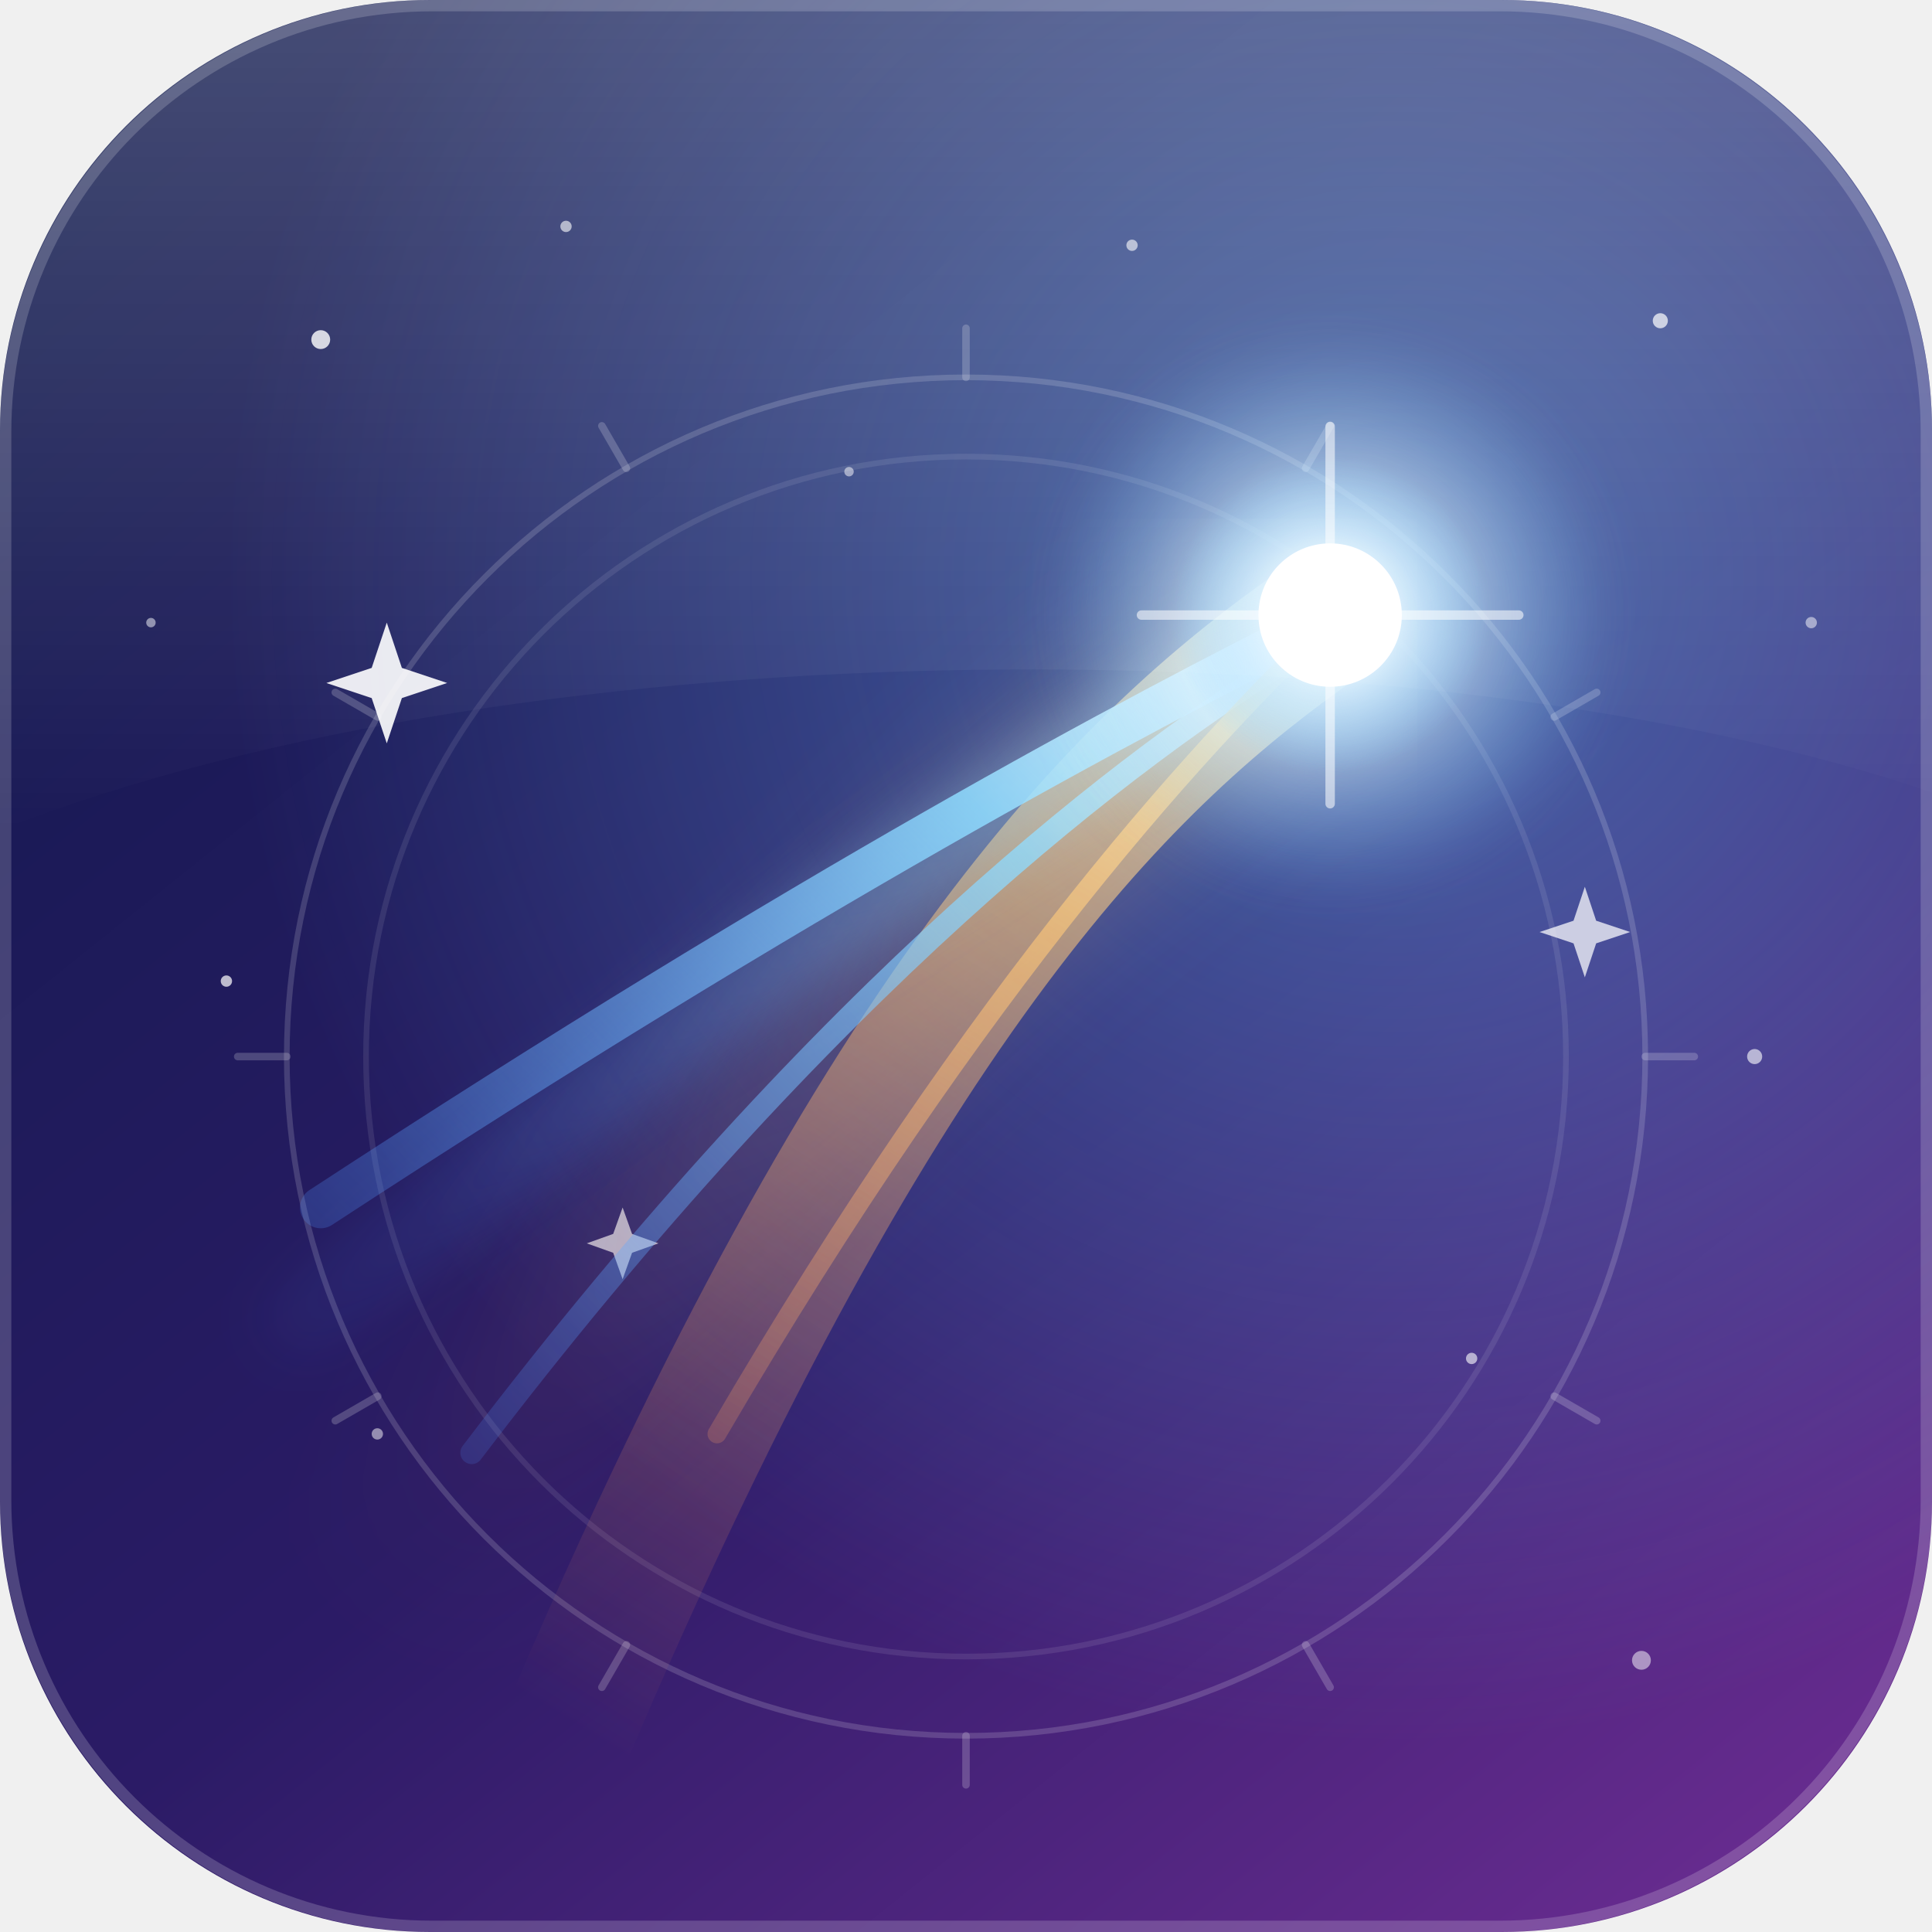
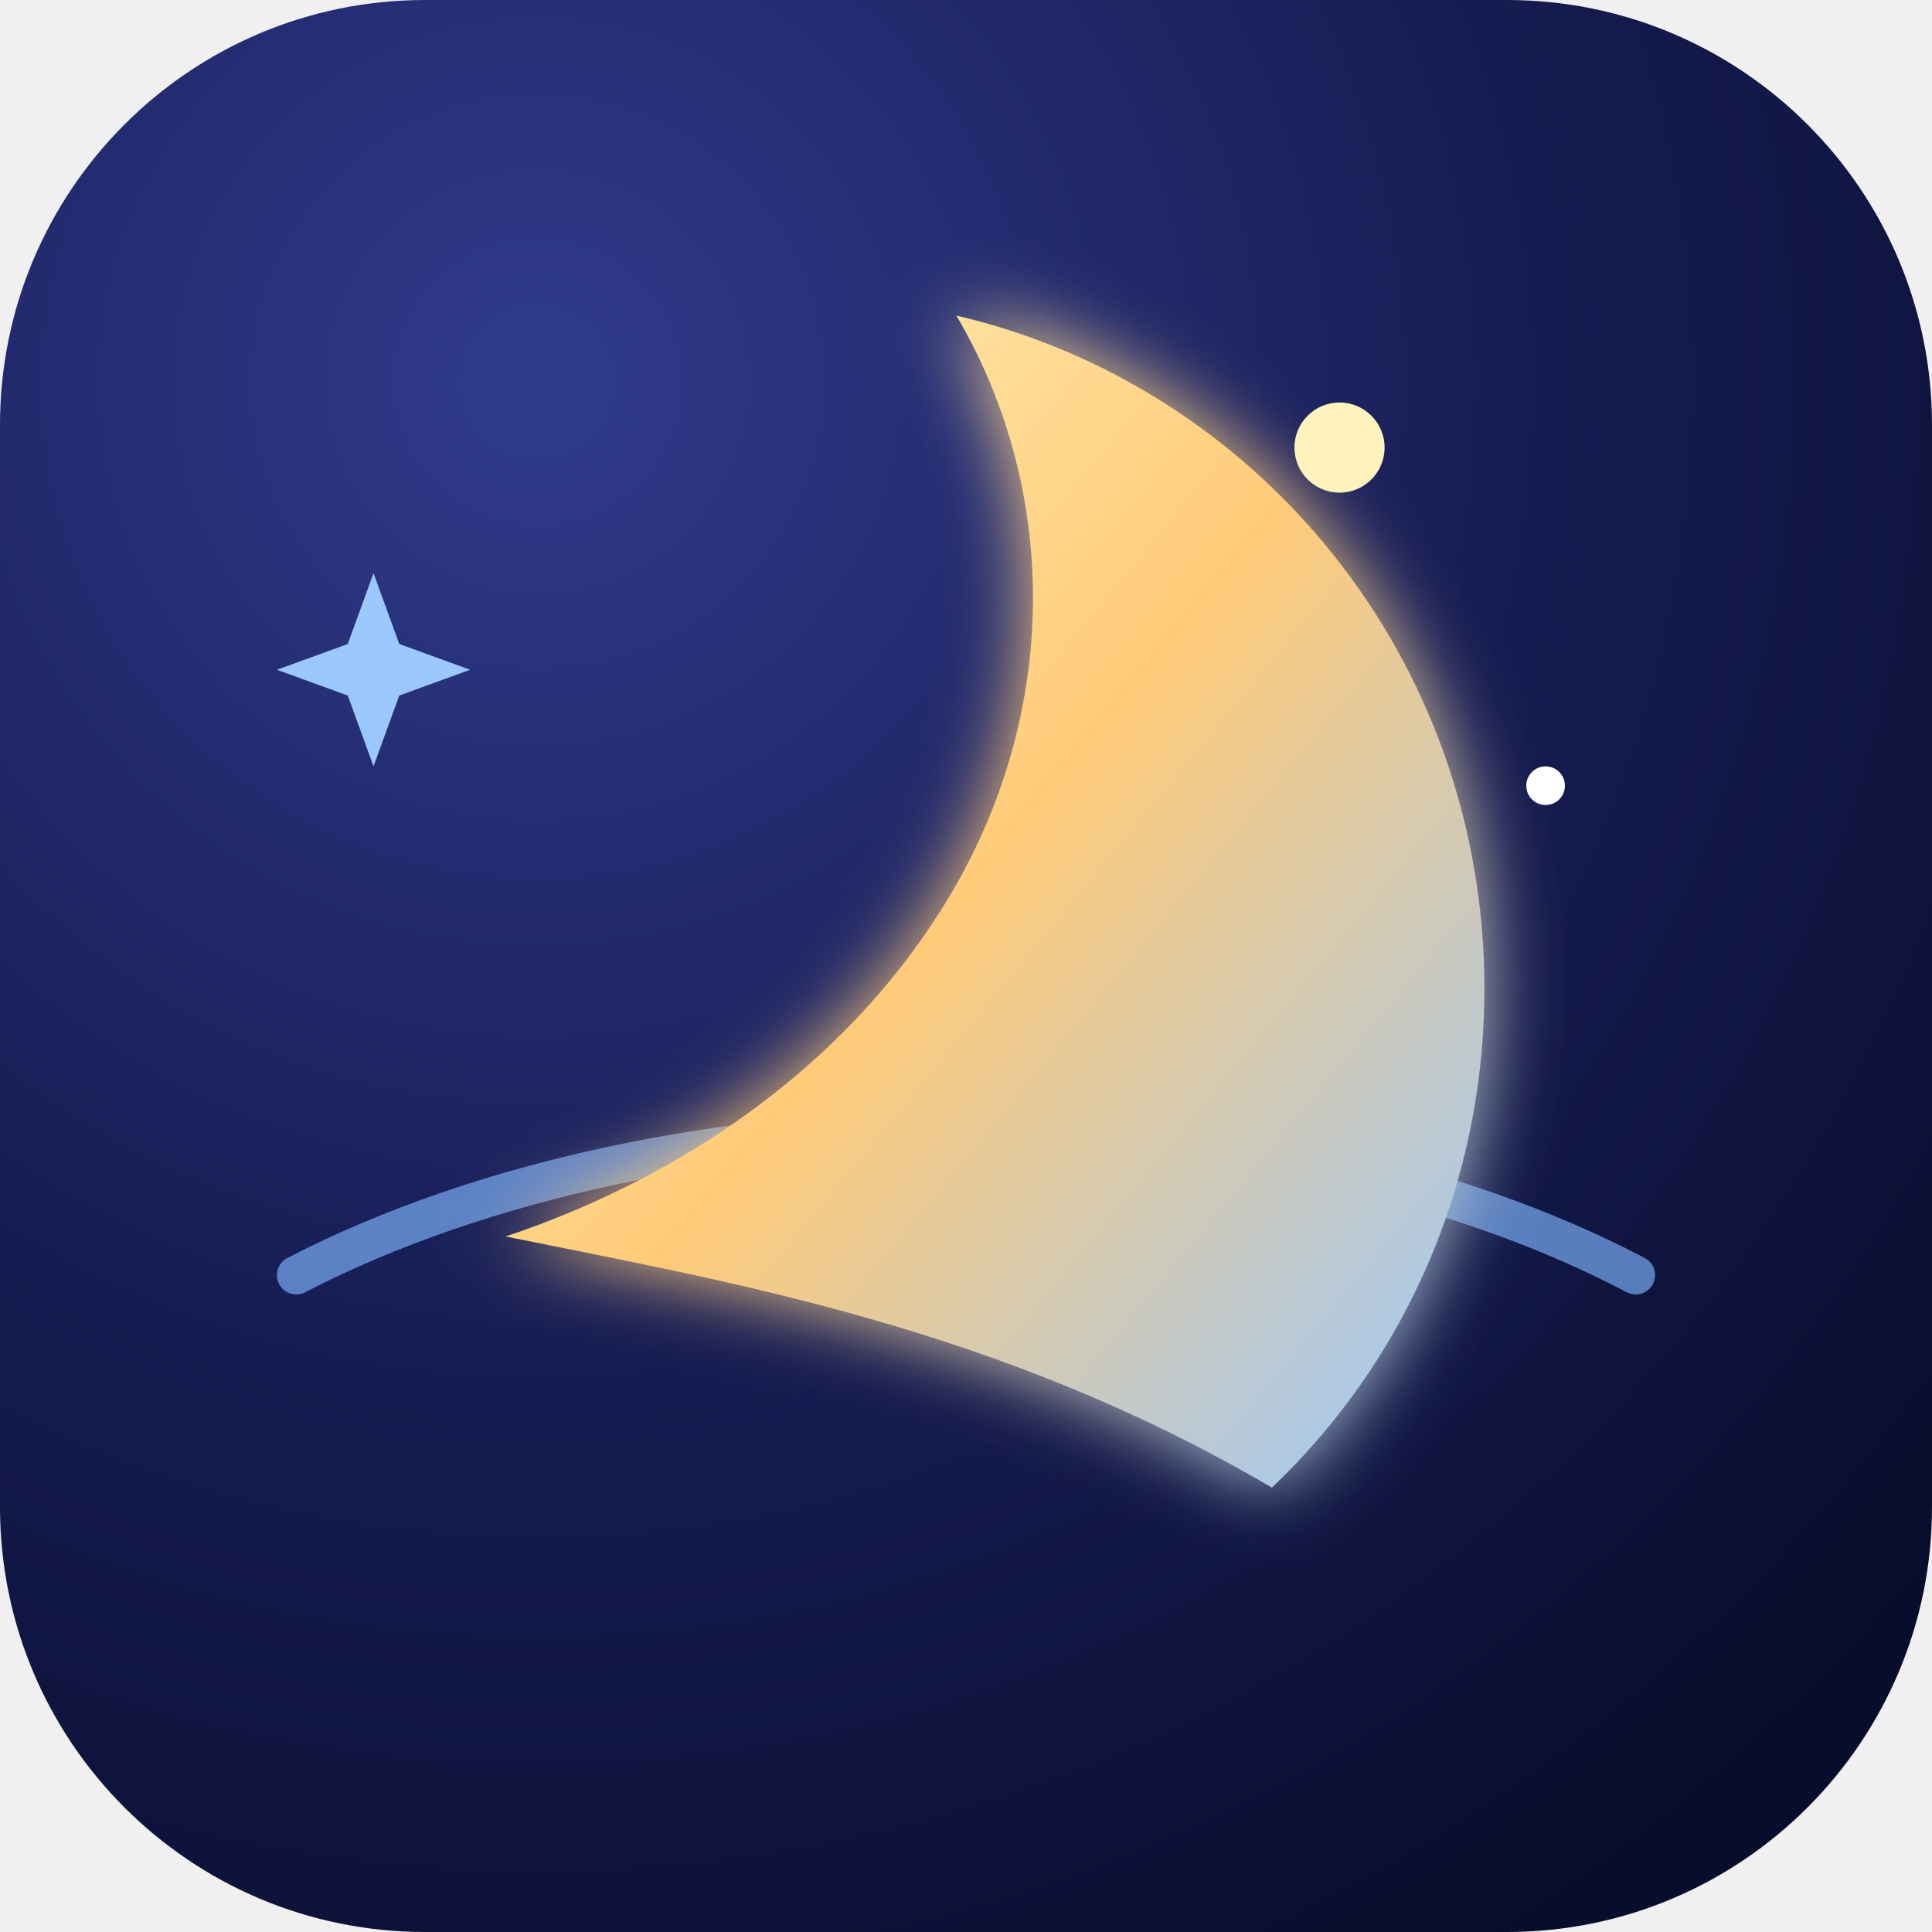
- <svg xmlns="http://www.w3.org/2000/svg" viewBox="0 0 1024 1024" width="1024" height="1024">
+ <svg xmlns="http://www.w3.org/2000/svg" viewBox="0 0 600 600" role="img" aria-labelledby="title desc">
  <defs>
-     <linearGradient id="bg" x1="0.1" y1="0" x2="0.9" y2="1">
-       <stop offset="0" stop-color="#101a4d" />
-       <stop offset="0.55" stop-color="#2b1b66" />
-       <stop offset="1" stop-color="#6a2c91" />
+     <radialGradient id="bg" cx="28%" cy="20%" r="95%">
+       <stop offset="0" stop-color="#303b8d" />
+       <stop offset=".52" stop-color="#171d54" />
+       <stop offset="1" stop-color="#080d2b" />
+     </radialGradient>
+     <linearGradient id="arc" x1="0" y1="0" x2="1" y2="1">
+       <stop stop-color="#fff3bd" />
+       <stop offset=".48" stop-color="#ffcb79" />
+       <stop offset="1" stop-color="#9ac8ff" />
    </linearGradient>
-     <radialGradient id="glowBg" cx="0.72" cy="0.3" r="0.6">
-       <stop offset="0" stop-color="#6fc3ff" stop-opacity="0.45" />
-       <stop offset="1" stop-color="#6fc3ff" stop-opacity="0" />
-     </radialGradient>
-     <radialGradient id="nuc" cx="0.5" cy="0.5" r="0.5">
-       <stop offset="0" stop-color="#ffffff" />
-       <stop offset="0.35" stop-color="#e8f6ff" />
-       <stop offset="1" stop-color="#7fd0ff" stop-opacity="0" />
-     </radialGradient>
-     <linearGradient id="ion" gradientUnits="userSpaceOnUse" x1="690" y1="340" x2="170" y2="860">
-       <stop offset="0" stop-color="#ffffff" stop-opacity="0.95" />
-       <stop offset="0.25" stop-color="#8fdcff" stop-opacity="0.85" />
-       <stop offset="1" stop-color="#3a7bff" stop-opacity="0" />
-     </linearGradient>
-     <linearGradient id="dust" gradientUnits="userSpaceOnUse" x1="700" y1="330" x2="330" y2="930">
-       <stop offset="0" stop-color="#fff3c9" stop-opacity="0.9" />
-       <stop offset="0.3" stop-color="#ffc979" stop-opacity="0.7" />
-       <stop offset="1" stop-color="#ff8a5c" stop-opacity="0" />
-     </linearGradient>
-     <linearGradient id="gloss" x1="0" y1="0" x2="0" y2="1">
-       <stop offset="0" stop-color="#ffffff" stop-opacity="0.22" />
-       <stop offset="1" stop-color="#ffffff" stop-opacity="0" />
-     </linearGradient>
-     <filter id="blur6">
-       <feGaussianBlur stdDeviation="6" />
+     <filter id="glow">
+       <feGaussianBlur stdDeviation="12" result="b" />
+       <feMerge>
+         <feMergeNode in="b" />
+         <feMergeNode in="SourceGraphic" />
+       </feMerge>
    </filter>
-     <filter id="blur14">
-       <feGaussianBlur stdDeviation="14" />
-     </filter>
-     <filter id="blur30">
-       <feGaussianBlur stdDeviation="30" />
-     </filter>
-     <clipPath id="tile">
-       <rect width="1024" height="1024" rx="228" />
-     </clipPath>
  </defs>
-   <g clip-path="url(#tile)">
-     <rect width="1024" height="1024" fill="url(#bg)" />
-     <rect width="1024" height="1024" fill="url(#glowBg)" />
-     <g fill="none" stroke="#ffffff" stroke-opacity="0.16" stroke-width="3">
-       <circle cx="512" cy="560" r="360" />
-       <circle cx="512" cy="560" r="318" stroke-opacity="0.09" />
-     </g>
-     <g stroke="#ffffff" stroke-opacity="0.2" stroke-width="4" stroke-linecap="round">
-       <g transform="translate(512 560)">
-         <path d="M0 -360v-26" transform="rotate(0)" />
-         <path d="M0 -360v-26" transform="rotate(30)" />
-         <path d="M0 -360v-26" transform="rotate(60)" />
-         <path d="M0 -360v-26" transform="rotate(90)" />
-         <path d="M0 -360v-26" transform="rotate(120)" />
-         <path d="M0 -360v-26" transform="rotate(150)" />
-         <path d="M0 -360v-26" transform="rotate(180)" />
-         <path d="M0 -360v-26" transform="rotate(210)" />
-         <path d="M0 -360v-26" transform="rotate(240)" />
-         <path d="M0 -360v-26" transform="rotate(270)" />
-         <path d="M0 -360v-26" transform="rotate(300)" />
-         <path d="M0 -360v-26" transform="rotate(330)" />
-       </g>
-     </g>
-     <g fill="#ffffff">
-       <circle cx="170" cy="180" r="5" opacity="0.8" />
-       <circle cx="300" cy="120" r="3" opacity="0.6" />
-       <circle cx="880" cy="170" r="4" opacity="0.7" />
-       <circle cx="930" cy="560" r="4" opacity="0.6" />
-       <circle cx="120" cy="520" r="3" opacity="0.7" />
-       <circle cx="870" cy="880" r="5" opacity="0.5" />
-       <circle cx="600" cy="130" r="3" opacity="0.6" />
-       <circle cx="200" cy="760" r="3" opacity="0.5" />
-       <circle cx="780" cy="720" r="3" opacity="0.6" />
-       <circle cx="450" cy="250" r="2.5" opacity="0.5" />
-       <circle cx="960" cy="330" r="3" opacity="0.5" />
-       <circle cx="80" cy="330" r="2.5" opacity="0.5" />
-     </g>
-     <g fill="#ffffff" opacity="0.9">
-       <path d="M205 330l8 24 24 8-24 8-8 24-8-24-24-8 24-8z" />
-       <path d="M840 470l6 18 18 6-18 6-6 18-6-18-18-6 18-6z" opacity="0.8" />
-       <path d="M330 640l5 14 14 5-14 5-5 14-5-14-14-5 14-5z" opacity="0.7" />
-     </g>
-     <g stroke-linecap="round" fill="none">
-       <path d="M700 330 C560 410 400 560 190 880" stroke="url(#dust)" stroke-width="96" opacity="0.28" filter="url(#blur30)" />
-       <path d="M700 330 C600 400 470 520 300 920" stroke="url(#dust)" stroke-width="70" opacity="0.8" />
-       <path d="M700 330 C610 380 450 470 160 700" stroke="url(#ion)" stroke-width="44" opacity="0.35" filter="url(#blur14)" />
-       <path d="M700 330 C600 380 430 470 170 640" stroke="url(#ion)" stroke-width="22" />
-       <path d="M690 345 C600 400 440 520 250 770" stroke="url(#ion)" stroke-width="12" opacity="0.9" />
-       <path d="M715 320 C640 390 520 520 380 760" stroke="url(#dust)" stroke-width="10" opacity="0.9" />
-     </g>
-     <circle cx="705" cy="326" r="150" fill="url(#nuc)" opacity="0.7" filter="url(#blur14)" />
-     <circle cx="705" cy="326" r="84" fill="url(#nuc)" />
-     <circle cx="705" cy="326" r="38" fill="#ffffff" />
-     <path d="M705 226v200M605 326h200" stroke="#ffffff" stroke-opacity="0.55" stroke-width="5" stroke-linecap="round" />
-     <path d="M0 0H1024V420C760 330 280 330 0 440Z" fill="url(#gloss)" />
-     <rect x="3" y="3" width="1018" height="1018" rx="226" fill="none" stroke="#ffffff" stroke-opacity="0.18" stroke-width="6" />
-   </g>
+   <rect width="600" height="600" rx="132" fill="url(#bg)" />
+   <path d="M92 396c116-60 300-61 416 0" fill="none" stroke="#80b6ff" stroke-width="12" stroke-linecap="round" opacity=".65" />
+   <path d="M157 384c54-18 104-52 135-101 37-58 38-129 5-185 94 22 164 107 164 209 0 61-25 116-66 155-85-50-169-64-238-78Z" fill="url(#arc)" filter="url(#glow)" />
+   <circle cx="416" cy="139" r="14" fill="#fff3bd" />
+   <path d="m116 178 8 22 22 8-22 8-8 22-8-22-22-8 22-8Z" fill="#9ac8ff" />
+   <circle cx="480" cy="244" r="6" fill="#fff" />
</svg>
